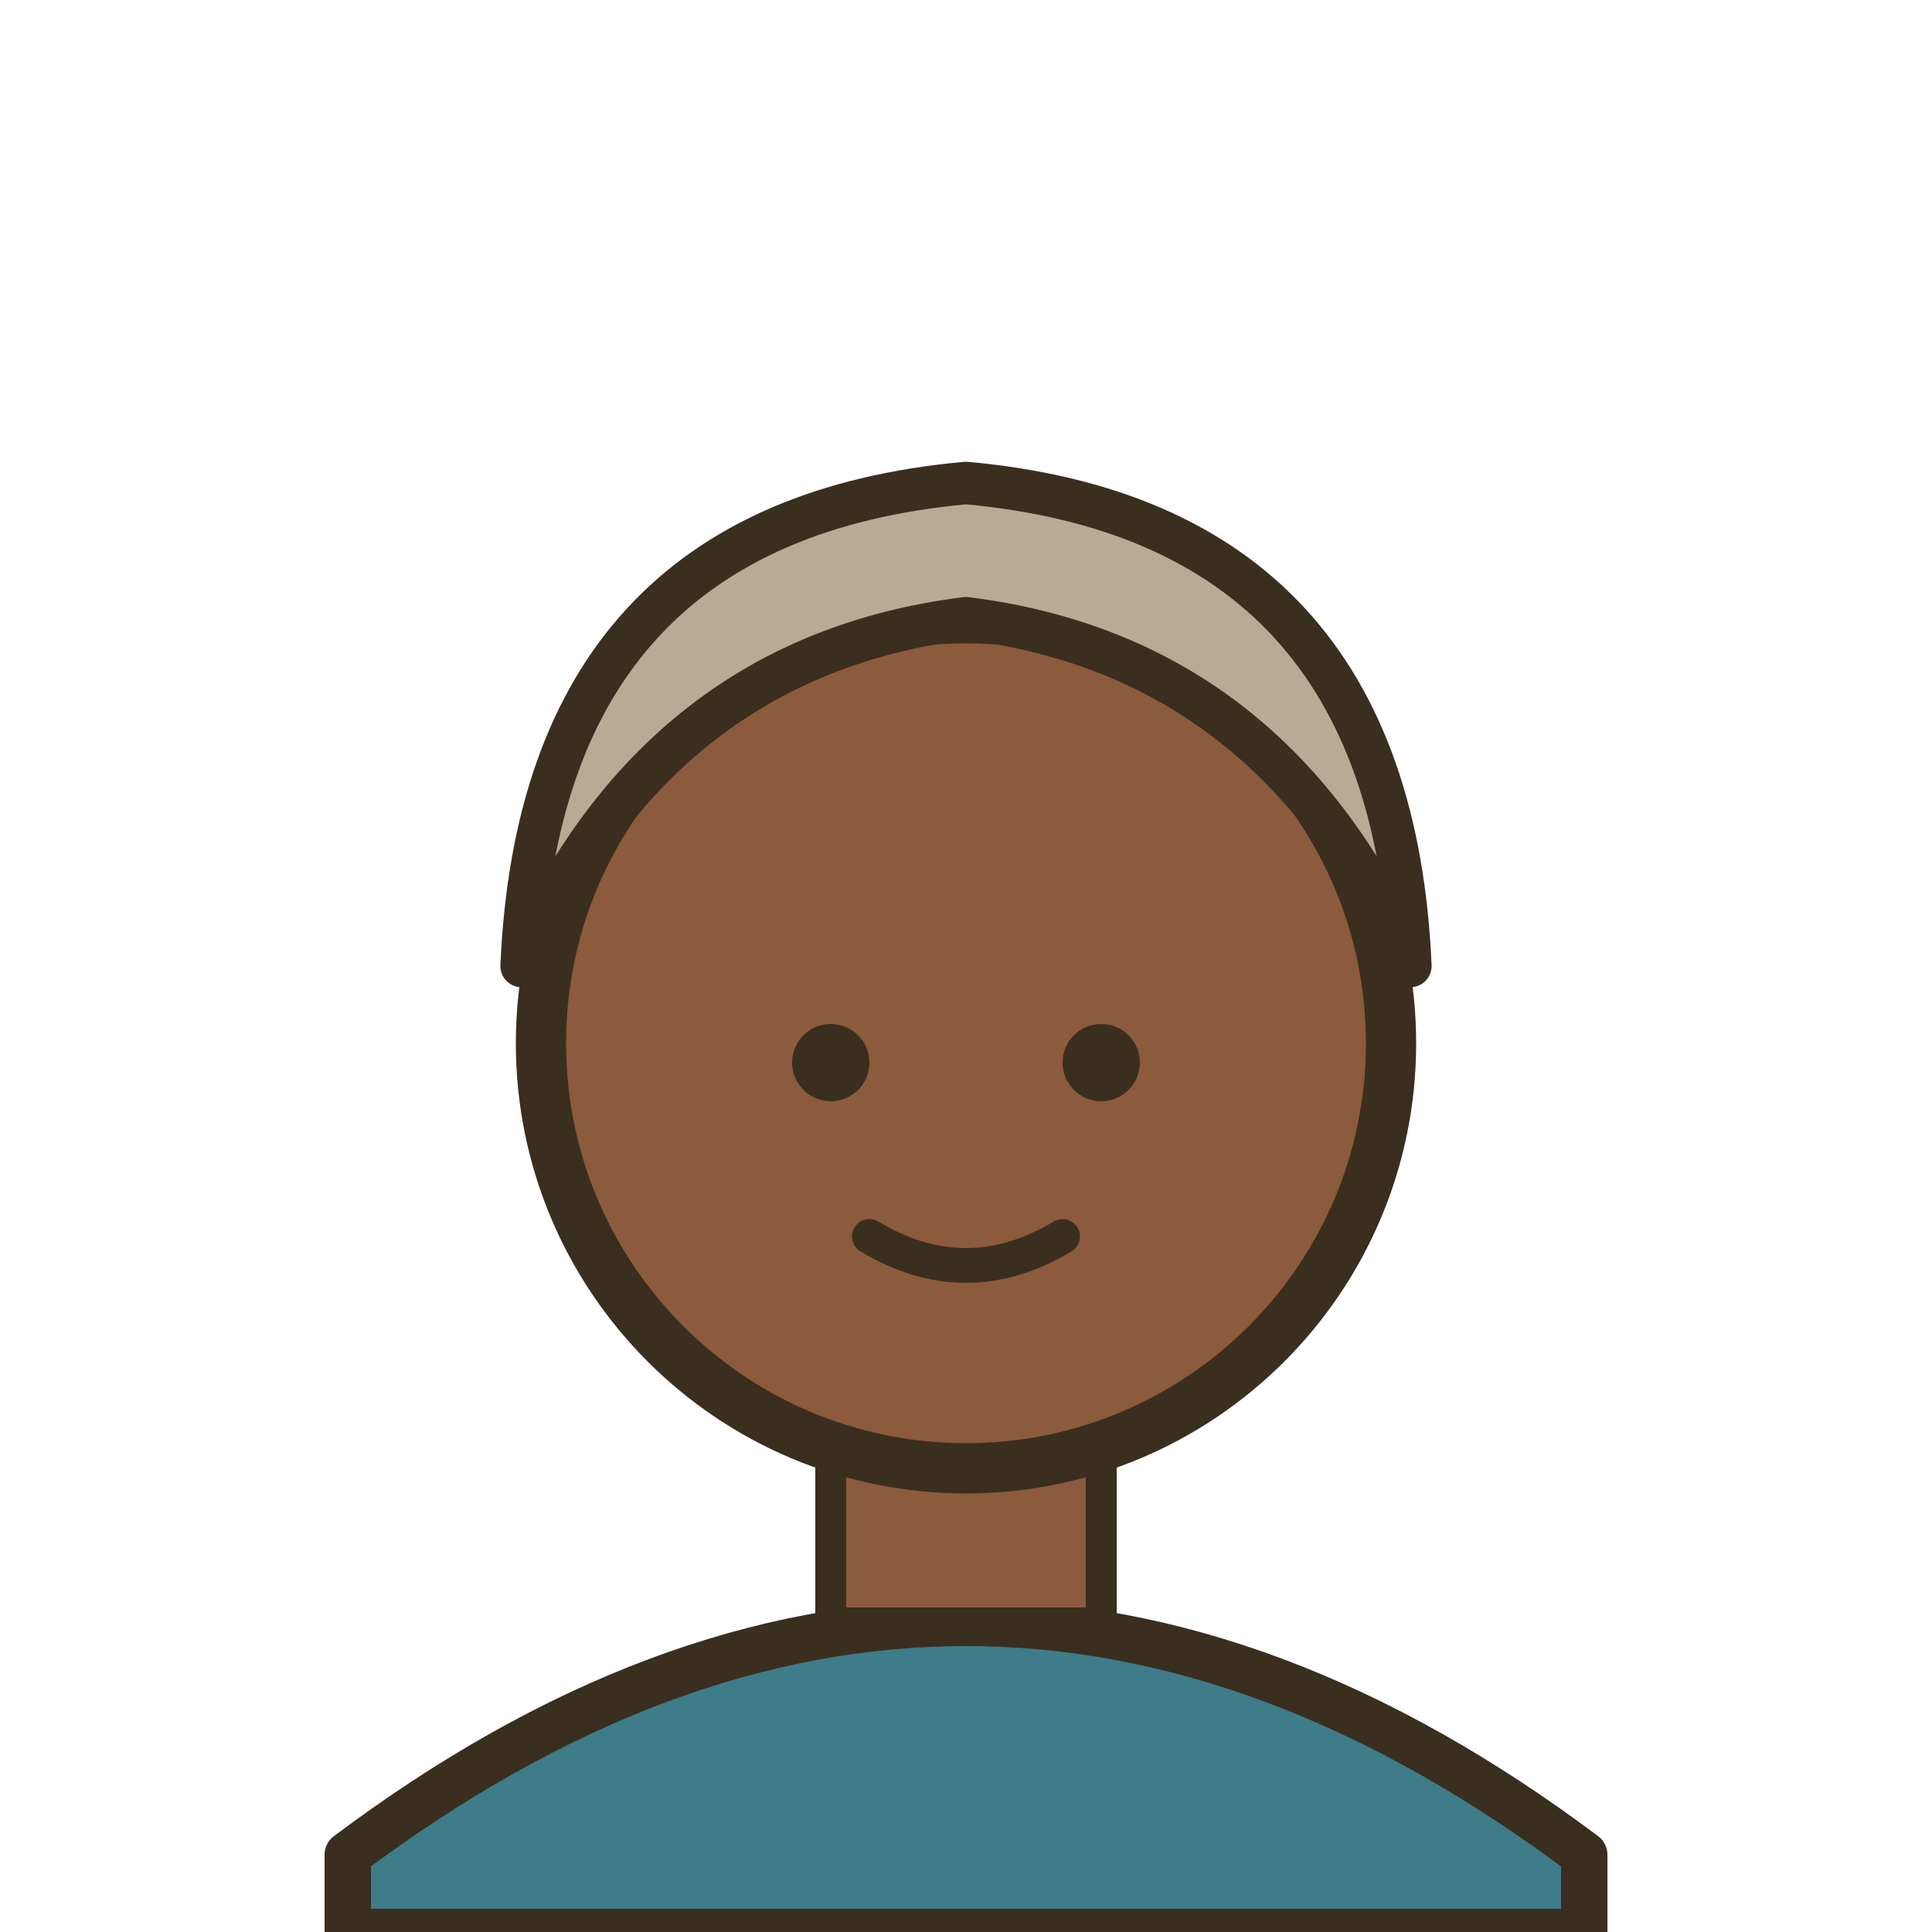
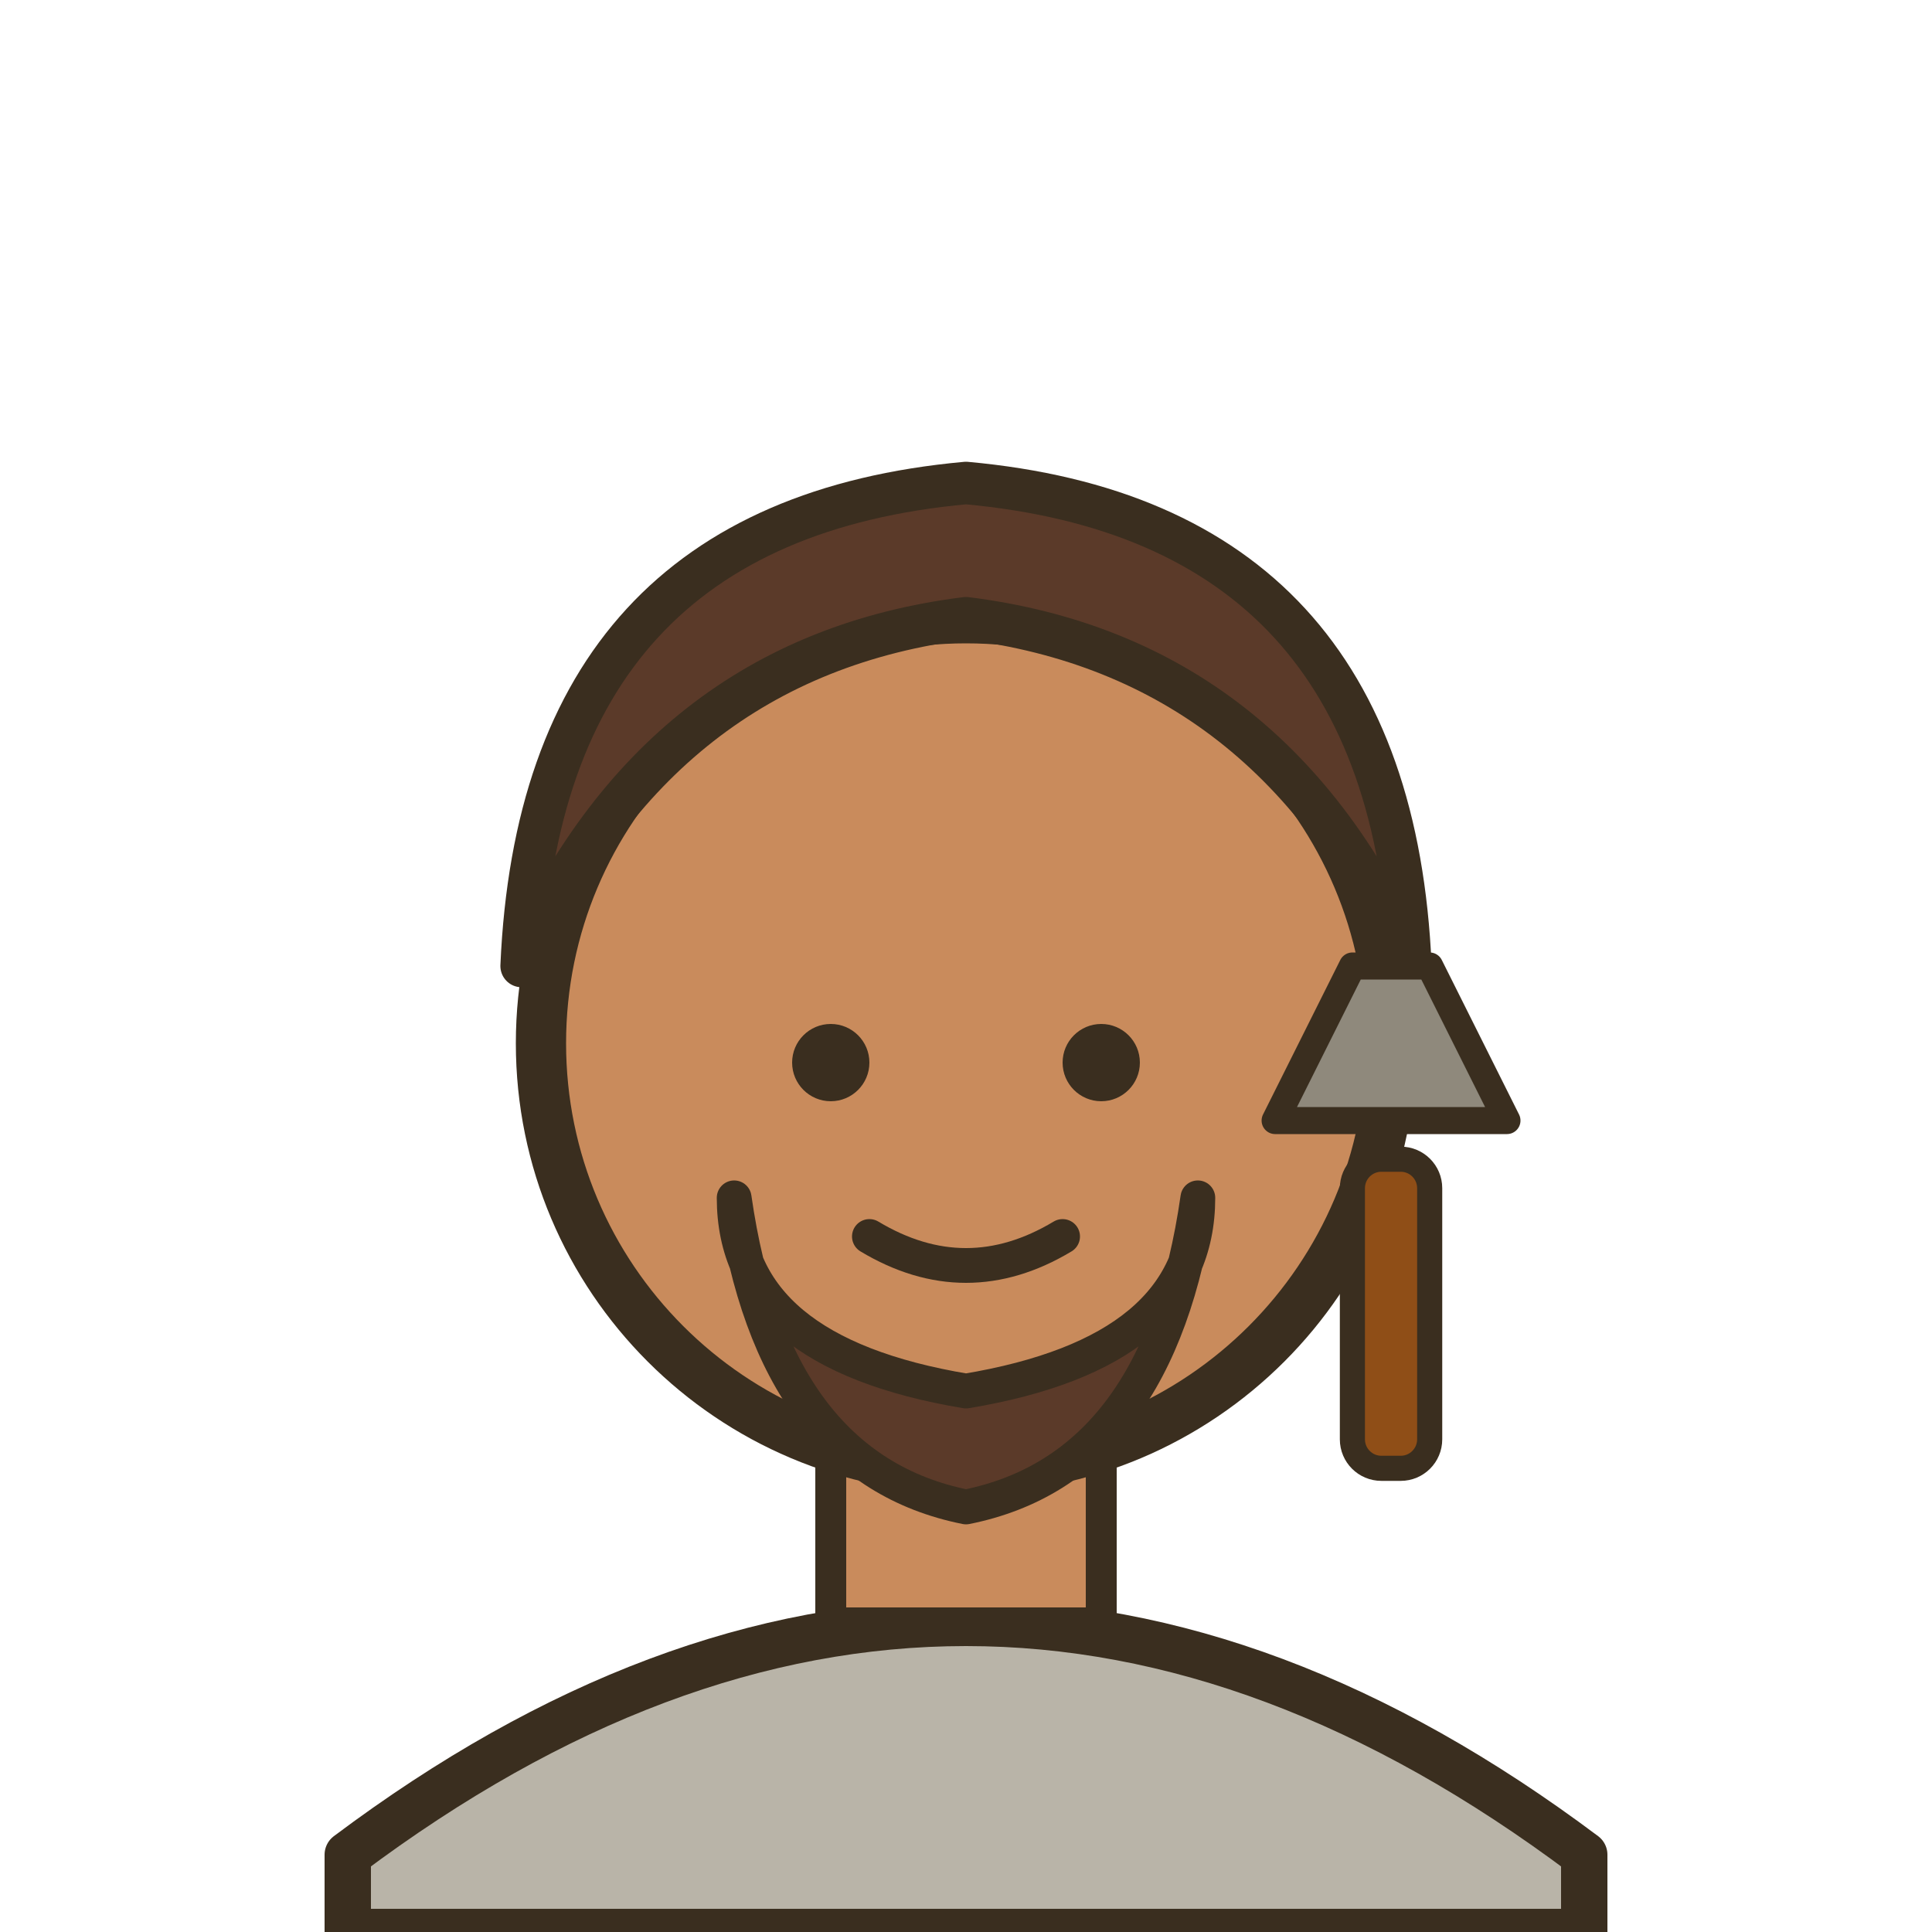
<svg xmlns="http://www.w3.org/2000/svg" viewBox="0 0 100 100" width="100" height="100" preserveAspectRatio="none">
-   <path d="M 18 96 Q 50 72 82 96 L 82 100 L 18 100 Z" fill="#3E7C8A" stroke="#3A2E1F" stroke-width="2.4" stroke-linejoin="round" />
-   <rect x="43" y="68" width="14" height="16" fill="#8C5A3C" stroke="#3A2E1F" stroke-width="1.6" />
-   <circle cx="50" cy="54" r="22" fill="#8C5A3C" stroke="#3A2E1F" stroke-width="2.6" />
-   <path d="M 27 50 Q 28 27 50 25 Q 72 27 73 50 Q 66 34 50 32 Q 34 34 27 50 Z" fill="#B8AA95" stroke="#3A2E1F" stroke-width="2.2" stroke-linejoin="round" />
+   <path d="M 18 96 Q 50 72 82 96 L 82 100 L 18 100 Z" fill="#B9B4A8" stroke="#3A2E1F" stroke-width="2.4" stroke-linejoin="round" />
+   <rect x="43" y="68" width="14" height="16" fill="#C98B5C" stroke="#3A2E1F" stroke-width="1.6" />
+   <circle cx="50" cy="54" r="22" fill="#C98B5C" stroke="#3A2E1F" stroke-width="2.6" />
+   <path d="M 38 62 Q 40 76 50 78 Q 60 76 62 62 Q 62 70 50 72 Q 38 70 38 62 Z" fill="#5B3A29" stroke="#3A2E1F" stroke-width="1.8" stroke-linejoin="round" />
+   <path d="M 27 50 Q 28 27 50 25 Q 72 27 73 50 Q 66 34 50 32 Q 34 34 27 50 Z" fill="#5B3A29" stroke="#3A2E1F" stroke-width="2.2" stroke-linejoin="round" />
  <circle cx="43" cy="55" r="2" fill="#3A2E1F" />
  <circle cx="57" cy="55" r="2" fill="#3A2E1F" />
  <path d="M 45 64 Q 50 67 55 64" stroke="#3A2E1F" stroke-width="1.8" fill="none" stroke-linecap="round" />
+   <rect x="70" y="60" width="4" height="16" rx="1.5" fill="#8F4E17" stroke="#3A2E1F" stroke-width="1.3" />
+   <path d="M 66 58 L 78 58 L 74 50 L 70 50 Z" fill="#8F897C" stroke="#3A2E1F" stroke-width="1.4" stroke-linejoin="round" />
</svg>
